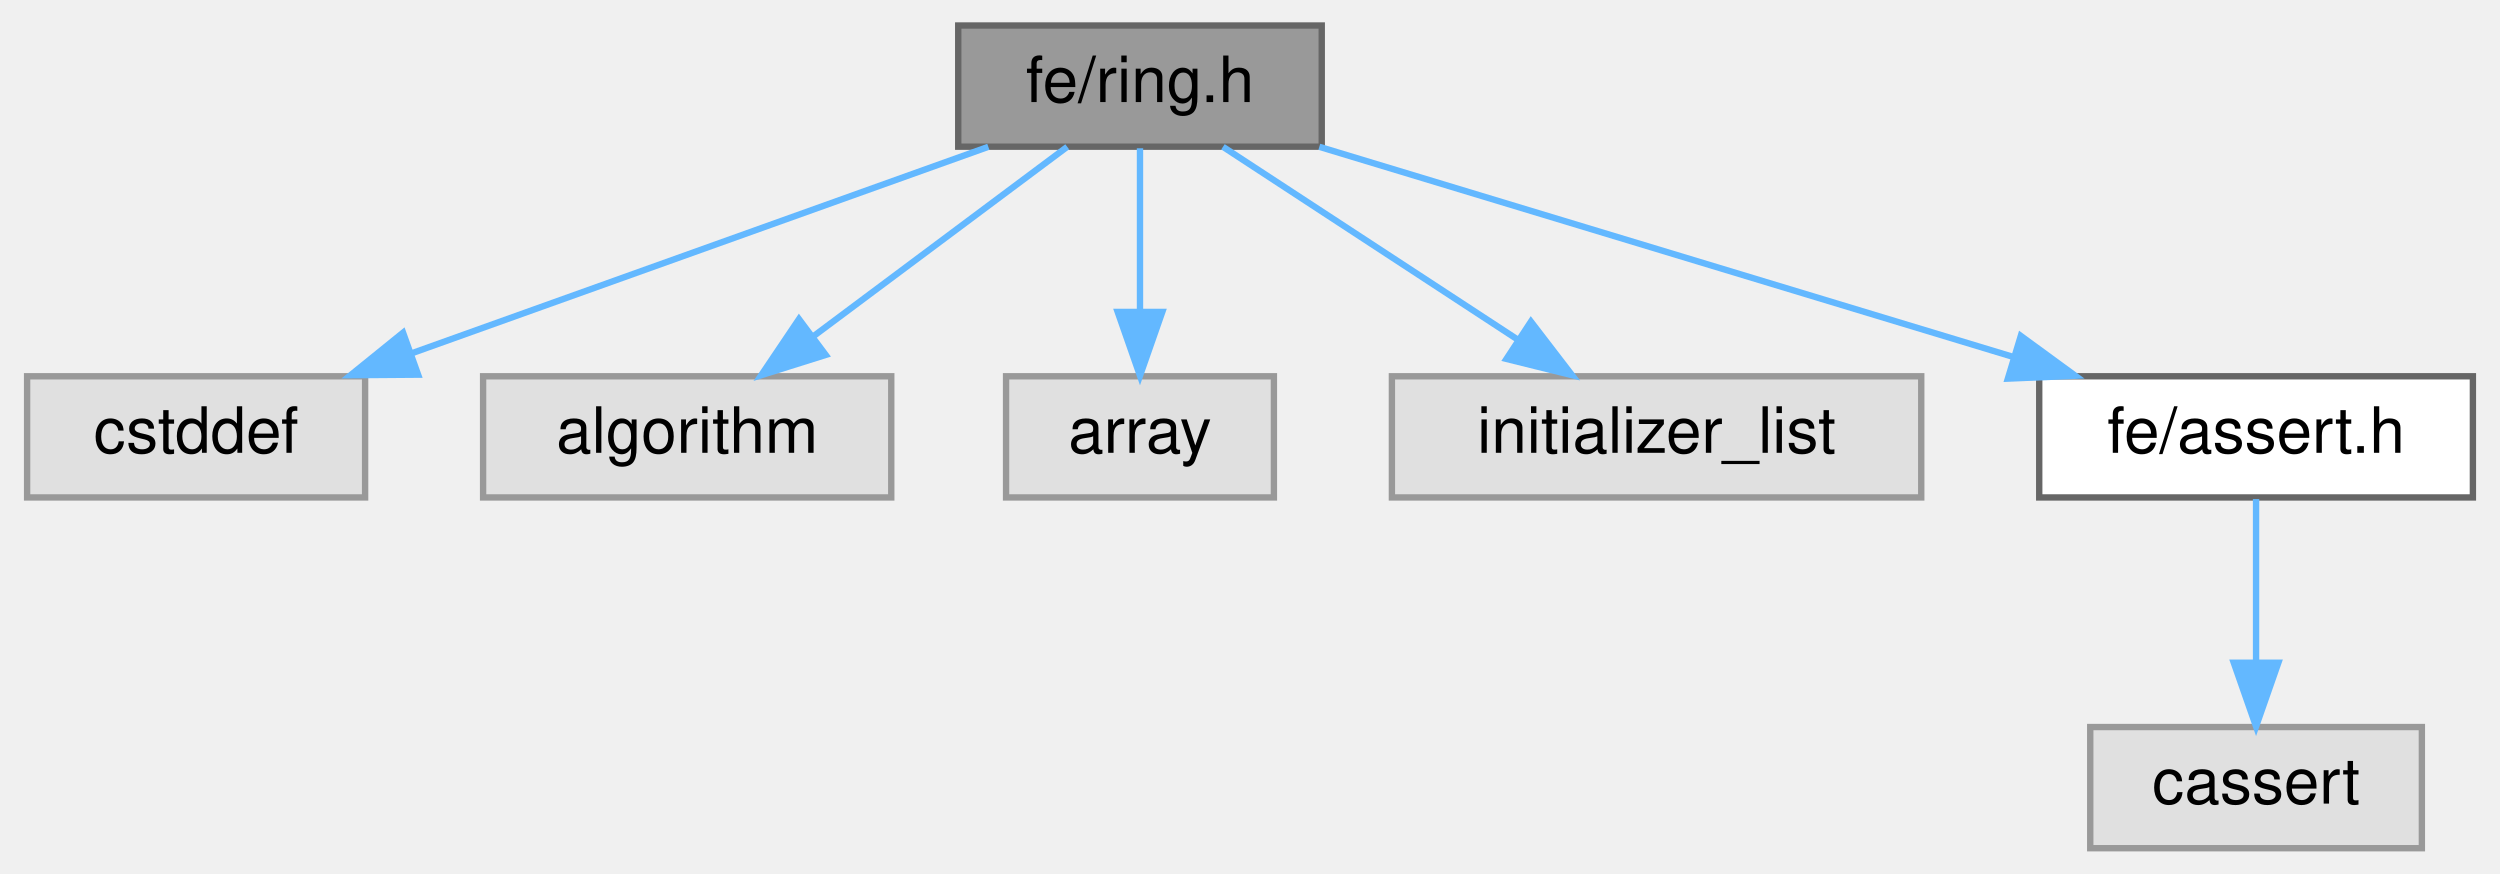
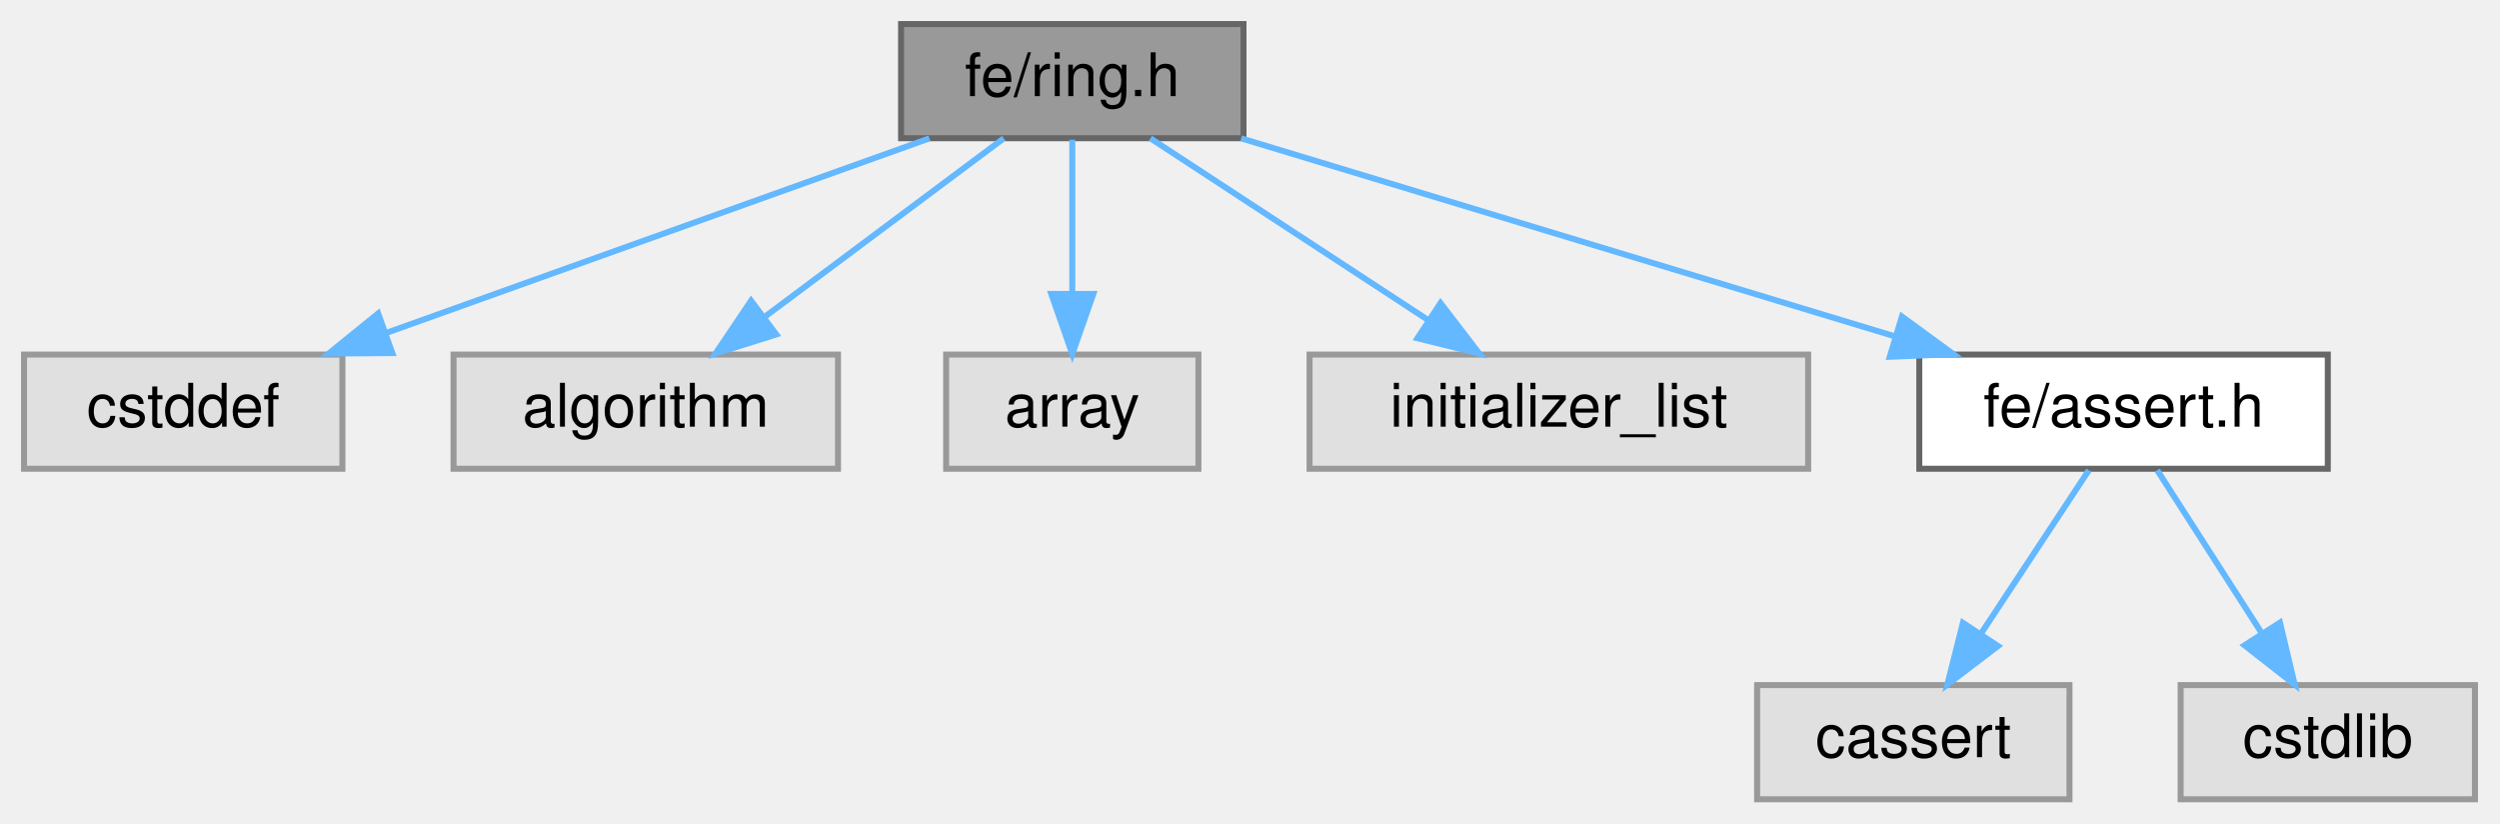
- <svg xmlns="http://www.w3.org/2000/svg" xmlns:xlink="http://www.w3.org/1999/xlink" width="392pt" height="137pt" viewBox="0.00 0.00 391.50 137.00">
+ <svg xmlns="http://www.w3.org/2000/svg" xmlns:xlink="http://www.w3.org/1999/xlink" width="416pt" height="137pt" viewBox="0.00 0.00 416.00 137.00">
  <g id="graph0" class="graph" transform="scale(1 1) rotate(0) translate(4 133)">
    <g id="Node000001" class="node">
      <g id="a_Node000001">
        <a xlink:title=" ">
          <polygon fill="#999999" stroke="#666666" points="203,-129 146,-129 146,-110 203,-110 203,-129" />
          <text text-anchor="middle" x="174.5" y="-117" font-family="Helvetica,sans-Serif" font-size="10.00">fe/ring.h</text>
        </a>
      </g>
    </g>
    <g id="Node000002" class="node">
      <g id="a_Node000002">
        <a xlink:title=" ">
          <polygon fill="#e0e0e0" stroke="#999999" points="53,-74 0,-74 0,-55 53,-55 53,-74" />
          <text text-anchor="middle" x="26.5" y="-62" font-family="Helvetica,sans-Serif" font-size="10.00">cstddef</text>
        </a>
      </g>
    </g>
    <g id="edge1_Node000001_Node000002" class="edge">
      <g id="a_edge1_Node000001_Node000002">
        <a xlink:title=" ">
          <path fill="none" stroke="#63b8ff" d="M150.72,-109.98C126.27,-101.23 87.97,-87.51 60.35,-77.62" />
          <polygon fill="#63b8ff" stroke="#63b8ff" points="61.31,-74.25 50.71,-74.17 58.95,-80.84 61.31,-74.25" />
        </a>
      </g>
    </g>
    <g id="Node000003" class="node">
      <g id="a_Node000003">
        <a xlink:title=" ">
          <polygon fill="#e0e0e0" stroke="#999999" points="135.5,-74 71.5,-74 71.5,-55 135.5,-55 135.5,-74" />
          <text text-anchor="middle" x="103.5" y="-62" font-family="Helvetica,sans-Serif" font-size="10.00">algorithm</text>
        </a>
      </g>
    </g>
    <g id="edge2_Node000001_Node000003" class="edge">
      <g id="a_edge2_Node000001_Node000003">
        <a xlink:title=" ">
          <path fill="none" stroke="#63b8ff" d="M163.09,-109.98C152.39,-102 136.16,-89.88 123.34,-80.31" />
          <polygon fill="#63b8ff" stroke="#63b8ff" points="125.22,-77.35 115.11,-74.17 121.03,-82.96 125.22,-77.35" />
        </a>
      </g>
    </g>
    <g id="Node000004" class="node">
      <g id="a_Node000004">
        <a xlink:title=" ">
          <polygon fill="#e0e0e0" stroke="#999999" points="195.5,-74 153.5,-74 153.5,-55 195.5,-55 195.5,-74" />
          <text text-anchor="middle" x="174.5" y="-62" font-family="Helvetica,sans-Serif" font-size="10.00">array</text>
        </a>
      </g>
    </g>
    <g id="edge3_Node000001_Node000004" class="edge">
      <g id="a_edge3_Node000001_Node000004">
        <a xlink:title=" ">
          <path fill="none" stroke="#63b8ff" d="M174.5,-109.75C174.5,-102.8 174.5,-92.85 174.5,-84.13" />
          <polygon fill="#63b8ff" stroke="#63b8ff" points="178,-84.09 174.5,-74.09 171,-84.09 178,-84.09" />
        </a>
      </g>
    </g>
    <g id="Node000005" class="node">
      <g id="a_Node000005">
        <a xlink:title=" ">
          <polygon fill="#e0e0e0" stroke="#999999" points="297,-74 214,-74 214,-55 297,-55 297,-74" />
          <text text-anchor="middle" x="255.5" y="-62" font-family="Helvetica,sans-Serif" font-size="10.00">initializer_list</text>
        </a>
      </g>
    </g>
    <g id="edge4_Node000001_Node000005" class="edge">
      <g id="a_edge4_Node000001_Node000005">
        <a xlink:title=" ">
          <path fill="none" stroke="#63b8ff" d="M187.51,-109.98C199.96,-101.84 218.96,-89.41 233.71,-79.76" />
          <polygon fill="#63b8ff" stroke="#63b8ff" points="235.8,-82.57 242.25,-74.17 231.96,-76.72 235.8,-82.57" />
        </a>
      </g>
    </g>
    <g id="Node000006" class="node">
      <g id="a_Node000006">
        <a xlink:href="assert_8h.html" target="_top" xlink:title=" ">
          <polygon fill="white" stroke="#666666" points="383.5,-74 315.5,-74 315.5,-55 383.5,-55 383.5,-74" />
          <text text-anchor="middle" x="349.5" y="-62" font-family="Helvetica,sans-Serif" font-size="10.00">fe/assert.h</text>
        </a>
      </g>
    </g>
    <g id="edge5_Node000001_Node000006" class="edge">
      <g id="a_edge5_Node000001_Node000006">
        <a xlink:title=" ">
          <path fill="none" stroke="#63b8ff" d="M202.62,-109.98C232.12,-101.05 278.69,-86.94 311.47,-77.02" />
          <polygon fill="#63b8ff" stroke="#63b8ff" points="312.61,-80.33 321.16,-74.08 310.58,-73.63 312.61,-80.33" />
        </a>
      </g>
    </g>
    <g id="Node000007" class="node">
      <g id="a_Node000007">
        <a xlink:title=" ">
-           <polygon fill="#e0e0e0" stroke="#999999" points="375.5,-19 323.5,-19 323.5,0 375.5,0 375.5,-19" />
-           <text text-anchor="middle" x="349.5" y="-7" font-family="Helvetica,sans-Serif" font-size="10.00">cassert</text>
+           <polygon fill="#e0e0e0" stroke="#999999" points="340.5,-19 288.5,-19 288.5,0 340.5,0 340.5,-19" />
+           <text text-anchor="middle" x="314.5" y="-7" font-family="Helvetica,sans-Serif" font-size="10.00">cassert</text>
        </a>
      </g>
    </g>
    <g id="edge6_Node000006_Node000007" class="edge">
      <g id="a_edge6_Node000006_Node000007">
        <a xlink:title=" ">
-           <path fill="none" stroke="#63b8ff" d="M349.5,-54.75C349.5,-47.8 349.5,-37.85 349.5,-29.13" />
-           <polygon fill="#63b8ff" stroke="#63b8ff" points="353,-29.09 349.5,-19.09 346,-29.09 353,-29.09" />
+           <path fill="none" stroke="#63b8ff" d="M343.72,-54.75C338.88,-47.42 331.82,-36.73 325.86,-27.7" />
+           <polygon fill="#63b8ff" stroke="#63b8ff" points="328.6,-25.5 320.17,-19.09 322.76,-29.36 328.6,-25.5" />
+         </a>
+       </g>
+     </g>
+     <g id="Node000008" class="node">
+       <g id="a_Node000008">
+         <a xlink:title=" ">
+           <polygon fill="#e0e0e0" stroke="#999999" points="408,-19 359,-19 359,0 408,0 408,-19" />
+           <text text-anchor="middle" x="383.5" y="-7" font-family="Helvetica,sans-Serif" font-size="10.00">cstdlib</text>
+         </a>
+       </g>
+     </g>
+     <g id="edge7_Node000006_Node000008" class="edge">
+       <g id="a_edge7_Node000006_Node000008">
+         <a xlink:title=" ">
+           <path fill="none" stroke="#63b8ff" d="M355.11,-54.75C359.82,-47.42 366.67,-36.73 372.47,-27.7" />
+           <polygon fill="#63b8ff" stroke="#63b8ff" points="375.54,-29.4 377.99,-19.09 369.64,-25.62 375.54,-29.4" />
        </a>
      </g>
    </g>
  </g>
</svg>
